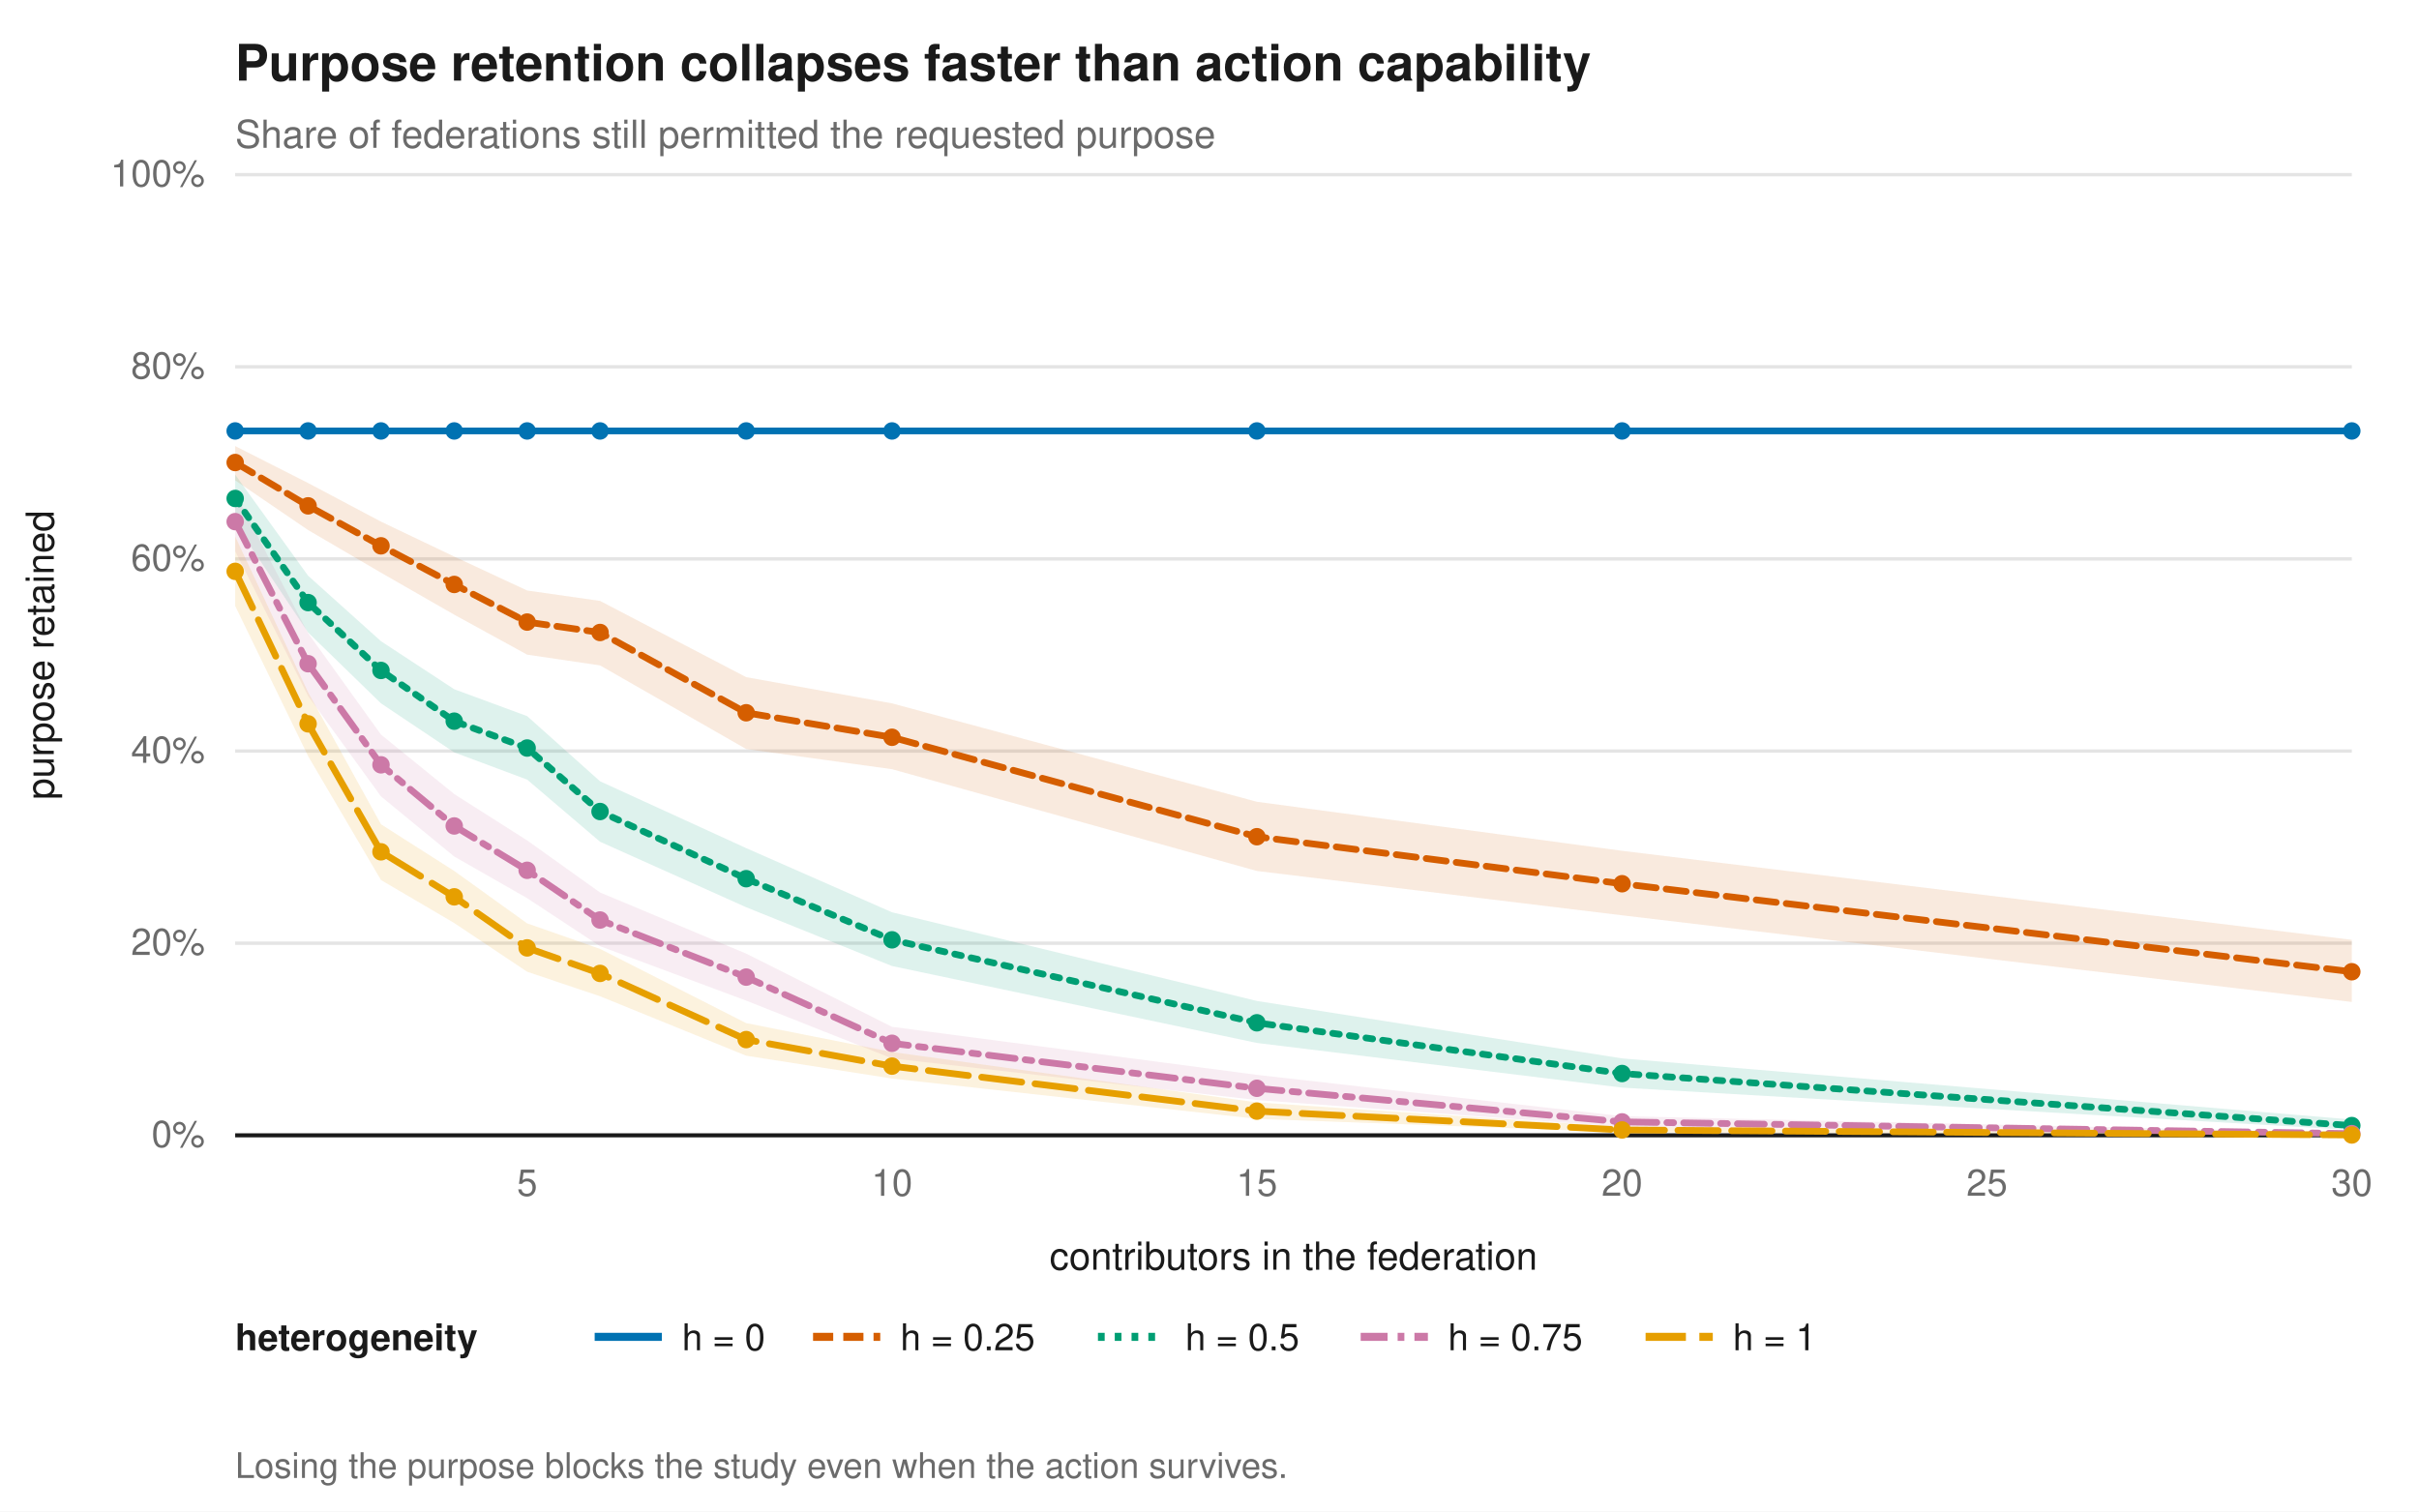
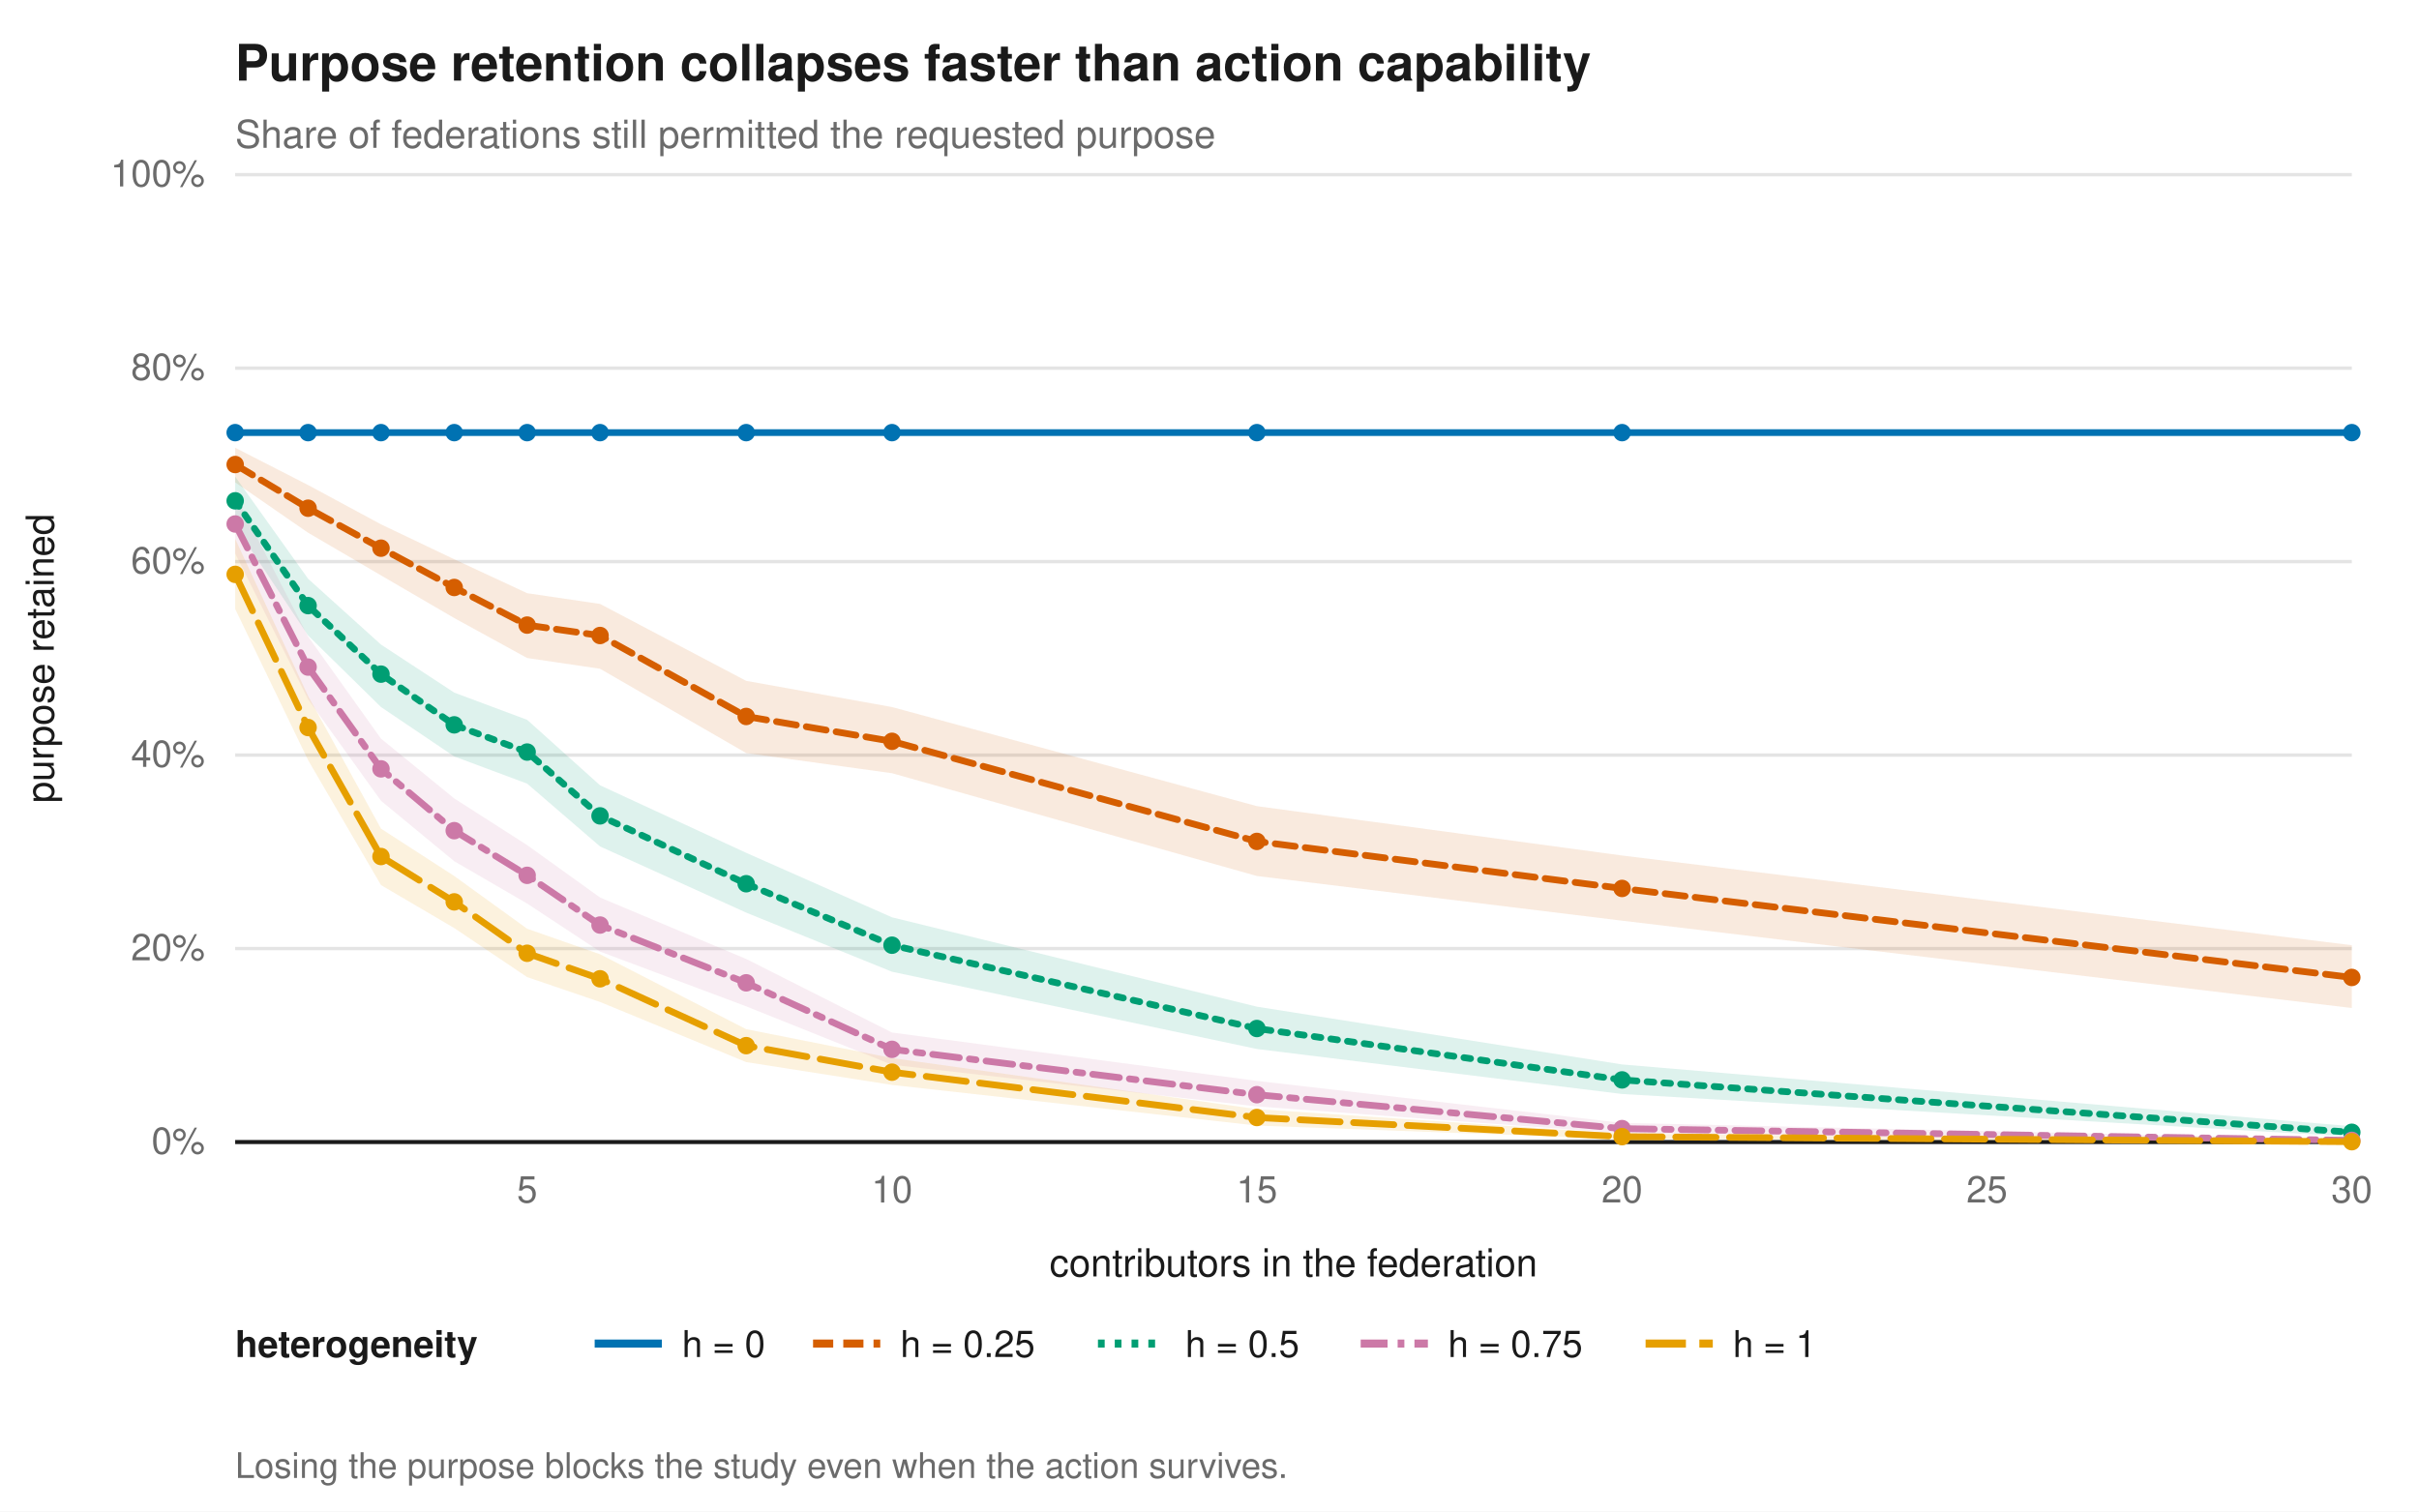
<svg xmlns="http://www.w3.org/2000/svg" viewBox="0 0 720 450" width="720" height="450" font-family="Helvetica, Arial, sans-serif">
  <rect width="720" height="450" fill="#ffffff" />
  <text x="70" y="24" font-size="15" font-weight="600" fill="#1a1a1a">Purpose retention collapses faster than action capability</text>
  <text x="70" y="44" font-size="11.5" fill="#6b6b6b">Share of federations still permitted the requested purpose</text>
-   <line x1="70" y1="338.0" x2="700" y2="338.0" stroke="#e4e4e4" stroke-width="1" />
-   <text x="61" y="341.5" font-size="11" text-anchor="end" fill="#6b6b6b">0%</text>
-   <line x1="70" y1="280.8" x2="700" y2="280.8" stroke="#e4e4e4" stroke-width="1" />
-   <text x="61" y="284.3" font-size="11" text-anchor="end" fill="#6b6b6b">20%</text>
-   <line x1="70" y1="223.6" x2="700" y2="223.6" stroke="#e4e4e4" stroke-width="1" />
-   <text x="61" y="227.1" font-size="11" text-anchor="end" fill="#6b6b6b">40%</text>
-   <line x1="70" y1="166.4" x2="700" y2="166.4" stroke="#e4e4e4" stroke-width="1" />
-   <text x="61" y="169.9" font-size="11" text-anchor="end" fill="#6b6b6b">60%</text>
-   <line x1="70" y1="109.2" x2="700" y2="109.2" stroke="#e4e4e4" stroke-width="1" />
-   <text x="61" y="112.7" font-size="11" text-anchor="end" fill="#6b6b6b">80%</text>
+   <line x1="70" y1="340.0" x2="700" y2="340.0" stroke="#e4e4e4" stroke-width="1" />
+   <text x="61" y="343.5" font-size="11" text-anchor="end" fill="#6b6b6b">0%</text>
+   <line x1="70" y1="282.4" x2="700" y2="282.4" stroke="#e4e4e4" stroke-width="1" />
+   <text x="61" y="285.9" font-size="11" text-anchor="end" fill="#6b6b6b">20%</text>
+   <line x1="70" y1="224.8" x2="700" y2="224.8" stroke="#e4e4e4" stroke-width="1" />
+   <text x="61" y="228.3" font-size="11" text-anchor="end" fill="#6b6b6b">40%</text>
+   <line x1="70" y1="167.2" x2="700" y2="167.2" stroke="#e4e4e4" stroke-width="1" />
+   <text x="61" y="170.7" font-size="11" text-anchor="end" fill="#6b6b6b">60%</text>
+   <line x1="70" y1="109.6" x2="700" y2="109.6" stroke="#e4e4e4" stroke-width="1" />
+   <text x="61" y="113.1" font-size="11" text-anchor="end" fill="#6b6b6b">80%</text>
  <line x1="70" y1="52.0" x2="700" y2="52.0" stroke="#e4e4e4" stroke-width="1" />
  <text x="61" y="55.5" font-size="11" text-anchor="end" fill="#6b6b6b">100%</text>
-   <text x="156.9" y="356" font-size="11" text-anchor="middle" fill="#6b6b6b">5</text>
-   <text x="265.5" y="356" font-size="11" text-anchor="middle" fill="#6b6b6b">10</text>
-   <text x="374.1" y="356" font-size="11" text-anchor="middle" fill="#6b6b6b">15</text>
-   <text x="482.8" y="356" font-size="11" text-anchor="middle" fill="#6b6b6b">20</text>
-   <text x="591.4" y="356" font-size="11" text-anchor="middle" fill="#6b6b6b">25</text>
-   <text x="700.0" y="356" font-size="11" text-anchor="middle" fill="#6b6b6b">30</text>
-   <line x1="70" y1="338" x2="700" y2="338" stroke="#1a1a1a" stroke-width="1.2" />
-   <text x="16" y="195.0" font-size="11.5" fill="#1a1a1a" text-anchor="middle" transform="rotate(-90 16 195.0)">purpose retained</text>
-   <text x="385.0" y="378" font-size="11.5" text-anchor="middle" fill="#1a1a1a">contributors in the federation</text>
-   <polygon points="70.0,128.3 91.7,128.3 113.4,128.3 135.2,128.3 156.9,128.3 178.6,128.3 222.1,128.3 265.5,128.3 374.1,128.3 482.8,128.3 700.0,128.3 700.0,128.3 482.8,128.3 374.1,128.3 265.5,128.3 222.1,128.3 178.6,128.3 156.9,128.3 135.2,128.3 113.4,128.3 91.7,128.3 70.0,128.3" fill="#0072B2" fill-opacity="0.13" stroke="none" />
-   <polygon points="70.0,132.8 91.7,143.8 113.4,155.3 135.2,165.7 156.9,175.8 178.6,178.9 222.1,201.6 265.5,209.4 374.1,238.7 482.8,253.3 700.0,279.8 700.0,298.3 482.8,272.5 374.1,259.3 265.5,229.0 222.1,223.0 178.6,198.1 156.9,194.9 135.2,183.0 113.4,170.5 91.7,157.8 70.0,143.0" fill="#D55E00" fill-opacity="0.13" stroke="none" />
-   <polygon points="70.0,141.3 91.7,171.4 113.4,190.9 135.2,205.2 156.9,213.2 178.6,232.6 222.1,252.5 265.5,271.6 374.1,298.0 482.8,315.1 700.0,333.3 700.0,336.4 482.8,323.8 374.1,310.5 265.5,287.6 222.1,270.1 178.6,250.6 156.9,232.1 135.2,224.0 113.4,209.4 91.7,188.3 70.0,155.8" fill="#009E73" fill-opacity="0.13" stroke="none" />
-   <polygon points="70.0,146.8 91.7,188.5 113.4,218.7 135.2,236.4 156.9,250.2 178.6,265.7 222.1,283.9 265.5,305.7 374.1,320.0 482.8,332.3 700.0,337.2 700.0,337.9 482.8,335.5 374.1,327.5 265.5,315.1 222.1,297.9 178.6,281.7 156.9,267.4 135.2,255.0 113.4,237.1 91.7,207.2 70.0,164.1" fill="#CC79A7" fill-opacity="0.13" stroke="none" />
-   <polygon points="70.0,159.7 91.7,206.1 113.4,245.4 135.2,259.3 156.9,274.9 178.6,282.5 222.1,304.6 265.5,313.2 374.1,328.2 482.8,335.5 700.0,337.8 700.0,338.0 482.8,337.1 374.1,333.1 265.5,321.1 222.1,314.3 178.6,296.6 156.9,289.3 135.2,274.8 113.4,262.0 91.7,225.1 70.0,180.4" fill="#E69F00" fill-opacity="0.13" stroke="none" />
-   <polyline points="70.0,128.3 91.7,128.3 113.4,128.3 135.2,128.3 156.9,128.3 178.6,128.3 222.1,128.3 265.5,128.3 374.1,128.3 482.8,128.3 700.0,128.3" fill="none" stroke="#0072B2" stroke-width="2" stroke-linejoin="round" stroke-linecap="round" />
-   <circle cx="70.0" cy="128.3" r="2.6" fill="#0072B2" />
-   <circle cx="91.7" cy="128.3" r="2.6" fill="#0072B2" />
-   <circle cx="113.4" cy="128.3" r="2.6" fill="#0072B2" />
-   <circle cx="135.2" cy="128.3" r="2.6" fill="#0072B2" />
-   <circle cx="156.9" cy="128.3" r="2.6" fill="#0072B2" />
-   <circle cx="178.6" cy="128.3" r="2.6" fill="#0072B2" />
-   <circle cx="222.1" cy="128.3" r="2.6" fill="#0072B2" />
-   <circle cx="265.5" cy="128.3" r="2.6" fill="#0072B2" />
-   <circle cx="374.1" cy="128.3" r="2.6" fill="#0072B2" />
-   <circle cx="482.8" cy="128.3" r="2.6" fill="#0072B2" />
-   <circle cx="700.0" cy="128.3" r="2.6" fill="#0072B2" />
-   <polyline points="70.0,137.7 91.7,150.6 113.4,162.5 135.2,174.0 156.9,185.2 178.6,188.3 222.1,212.2 265.5,219.5 374.1,249.1 482.8,263.1 700.0,289.3" fill="none" stroke="#D55E00" stroke-width="2" stroke-dasharray="6 3" stroke-linejoin="round" stroke-linecap="round" />
-   <circle cx="70.0" cy="137.7" r="2.6" fill="#D55E00" />
-   <circle cx="91.7" cy="150.6" r="2.6" fill="#D55E00" />
-   <circle cx="113.4" cy="162.5" r="2.6" fill="#D55E00" />
-   <circle cx="135.2" cy="174.0" r="2.6" fill="#D55E00" />
-   <circle cx="156.9" cy="185.2" r="2.6" fill="#D55E00" />
-   <circle cx="178.6" cy="188.3" r="2.6" fill="#D55E00" />
-   <circle cx="222.1" cy="212.2" r="2.6" fill="#D55E00" />
-   <circle cx="265.5" cy="219.5" r="2.6" fill="#D55E00" />
-   <circle cx="374.1" cy="249.1" r="2.6" fill="#D55E00" />
-   <circle cx="482.8" cy="263.1" r="2.6" fill="#D55E00" />
-   <circle cx="700.0" cy="289.3" r="2.6" fill="#D55E00" />
-   <polyline points="70.0,148.4 91.7,179.4 113.4,199.6 135.2,214.7 156.9,222.7 178.6,241.6 222.1,261.6 265.5,279.8 374.1,304.5 482.8,319.6 700.0,335.1" fill="none" stroke="#009E73" stroke-width="2" stroke-dasharray="2 3" stroke-linejoin="round" stroke-linecap="round" />
-   <circle cx="70.0" cy="148.4" r="2.6" fill="#009E73" />
-   <circle cx="91.7" cy="179.4" r="2.6" fill="#009E73" />
-   <circle cx="113.4" cy="199.6" r="2.6" fill="#009E73" />
-   <circle cx="135.2" cy="214.7" r="2.6" fill="#009E73" />
-   <circle cx="156.9" cy="222.7" r="2.6" fill="#009E73" />
-   <circle cx="178.6" cy="241.6" r="2.6" fill="#009E73" />
-   <circle cx="222.1" cy="261.6" r="2.6" fill="#009E73" />
-   <circle cx="265.5" cy="279.8" r="2.6" fill="#009E73" />
-   <circle cx="374.1" cy="304.5" r="2.6" fill="#009E73" />
-   <circle cx="482.8" cy="319.6" r="2.6" fill="#009E73" />
-   <circle cx="700.0" cy="335.1" r="2.6" fill="#009E73" />
-   <polyline points="70.0,155.3 91.7,197.6 113.4,227.7 135.2,245.9 156.9,259.1 178.6,273.9 222.1,290.9 265.5,310.6 374.1,324.0 482.8,334.0 700.0,337.5" fill="none" stroke="#CC79A7" stroke-width="2" stroke-dasharray="8 3 2 3" stroke-linejoin="round" stroke-linecap="round" />
-   <circle cx="70.0" cy="155.3" r="2.6" fill="#CC79A7" />
-   <circle cx="91.7" cy="197.6" r="2.6" fill="#CC79A7" />
-   <circle cx="113.4" cy="227.7" r="2.6" fill="#CC79A7" />
-   <circle cx="135.2" cy="245.9" r="2.6" fill="#CC79A7" />
-   <circle cx="156.9" cy="259.1" r="2.6" fill="#CC79A7" />
-   <circle cx="178.6" cy="273.9" r="2.6" fill="#CC79A7" />
-   <circle cx="222.1" cy="290.9" r="2.6" fill="#CC79A7" />
-   <circle cx="265.5" cy="310.6" r="2.6" fill="#CC79A7" />
-   <circle cx="374.1" cy="324.0" r="2.6" fill="#CC79A7" />
-   <circle cx="482.8" cy="334.0" r="2.6" fill="#CC79A7" />
-   <circle cx="700.0" cy="337.5" r="2.6" fill="#CC79A7" />
-   <polyline points="70.0,170.1 91.7,215.5 113.4,253.6 135.2,267.0 156.9,282.2 178.6,289.8 222.1,309.5 265.5,317.4 374.1,330.8 482.8,336.4 700.0,337.9" fill="none" stroke="#E69F00" stroke-width="2" stroke-dasharray="12 4" stroke-linejoin="round" stroke-linecap="round" />
-   <circle cx="70.0" cy="170.1" r="2.6" fill="#E69F00" />
-   <circle cx="91.7" cy="215.5" r="2.6" fill="#E69F00" />
-   <circle cx="113.4" cy="253.6" r="2.6" fill="#E69F00" />
-   <circle cx="135.2" cy="267.0" r="2.6" fill="#E69F00" />
-   <circle cx="156.9" cy="282.2" r="2.6" fill="#E69F00" />
-   <circle cx="178.6" cy="289.8" r="2.6" fill="#E69F00" />
-   <circle cx="222.1" cy="309.5" r="2.6" fill="#E69F00" />
-   <circle cx="265.5" cy="317.4" r="2.6" fill="#E69F00" />
-   <circle cx="374.1" cy="330.8" r="2.6" fill="#E69F00" />
-   <circle cx="482.8" cy="336.4" r="2.6" fill="#E69F00" />
-   <circle cx="700.0" cy="337.9" r="2.6" fill="#E69F00" />
-   <text x="70" y="402" font-size="11" font-weight="600" fill="#1a1a1a">heterogeneity</text>
-   <line x1="177.0" y1="398" x2="197.0" y2="398" stroke="#0072B2" stroke-width="2.4" />
-   <text x="203.0" y="402" font-size="11" fill="#1a1a1a">h = 0</text>
-   <line x1="242.0" y1="398" x2="262.0" y2="398" stroke="#D55E00" stroke-width="2.4" stroke-dasharray="6 3" />
-   <text x="268.0" y="402" font-size="11" fill="#1a1a1a">h = 0.25</text>
-   <line x1="326.8" y1="398" x2="346.8" y2="398" stroke="#009E73" stroke-width="2.4" stroke-dasharray="2 3" />
-   <text x="352.8" y="402" font-size="11" fill="#1a1a1a">h = 0.5</text>
-   <line x1="405.0" y1="398" x2="425.0" y2="398" stroke="#CC79A7" stroke-width="2.4" stroke-dasharray="8 3 2 3" />
-   <text x="431.0" y="402" font-size="11" fill="#1a1a1a">h = 0.75</text>
-   <line x1="489.8" y1="398" x2="509.8" y2="398" stroke="#E69F00" stroke-width="2.4" stroke-dasharray="12 4" />
-   <text x="515.8" y="402" font-size="11" fill="#1a1a1a">h = 1</text>
+   <text x="156.9" y="358" font-size="11" text-anchor="middle" fill="#6b6b6b">5</text>
+   <text x="265.5" y="358" font-size="11" text-anchor="middle" fill="#6b6b6b">10</text>
+   <text x="374.1" y="358" font-size="11" text-anchor="middle" fill="#6b6b6b">15</text>
+   <text x="482.8" y="358" font-size="11" text-anchor="middle" fill="#6b6b6b">20</text>
+   <text x="591.4" y="358" font-size="11" text-anchor="middle" fill="#6b6b6b">25</text>
+   <text x="700.0" y="358" font-size="11" text-anchor="middle" fill="#6b6b6b">30</text>
+   <line x1="70" y1="340" x2="700" y2="340" stroke="#1a1a1a" stroke-width="1.2" />
+   <text x="16" y="196.0" font-size="11.5" fill="#1a1a1a" text-anchor="middle" transform="rotate(-90 16 196.0)">purpose retained</text>
+   <text x="385.0" y="380" font-size="11.5" text-anchor="middle" fill="#1a1a1a">contributors in the federation</text>
+   <polygon points="70.0,128.8 91.7,128.8 113.4,128.8 135.2,128.8 156.9,128.8 178.6,128.8 222.1,128.8 265.5,128.8 374.1,128.8 482.8,128.8 700.0,128.8 700.0,128.8 482.8,128.8 374.1,128.8 265.5,128.8 222.1,128.8 178.6,128.8 156.9,128.8 135.2,128.8 113.4,128.8 91.7,128.8 70.0,128.8" fill="#0072B2" fill-opacity="0.13" stroke="none" />
+   <polygon points="70.0,133.3 91.7,144.4 113.4,156.1 135.2,166.5 156.9,176.6 178.6,179.8 222.1,202.7 265.5,210.5 374.1,240.0 482.8,254.7 700.0,281.4 700.0,300.1 482.8,274.1 374.1,260.8 265.5,230.2 222.1,224.2 178.6,199.1 156.9,195.9 135.2,184.0 113.4,171.3 91.7,158.6 70.0,143.6" fill="#D55E00" fill-opacity="0.13" stroke="none" />
+   <polygon points="70.0,141.9 91.7,172.3 113.4,191.9 135.2,206.2 156.9,214.3 178.6,233.8 222.1,253.9 265.5,273.1 374.1,299.7 482.8,316.9 700.0,335.3 700.0,338.4 482.8,325.7 374.1,312.3 265.5,289.3 222.1,271.7 178.6,252.0 156.9,233.3 135.2,225.2 113.4,210.5 91.7,189.2 70.0,156.6" fill="#009E73" fill-opacity="0.13" stroke="none" />
+   <polygon points="70.0,147.4 91.7,189.5 113.4,219.9 135.2,237.7 156.9,251.6 178.6,267.2 222.1,285.5 265.5,307.4 374.1,321.8 482.8,334.3 700.0,339.2 700.0,339.9 482.8,337.4 374.1,329.4 265.5,317.0 222.1,299.6 178.6,283.3 156.9,269.0 135.2,256.4 113.4,238.4 91.7,208.2 70.0,164.8" fill="#CC79A7" fill-opacity="0.13" stroke="none" />
+   <polygon points="70.0,160.4 91.7,207.2 113.4,246.7 135.2,260.8 156.9,276.5 178.6,284.1 222.1,306.4 265.5,315.0 374.1,330.2 482.8,337.5 700.0,339.8 700.0,340.0 482.8,339.1 374.1,335.1 265.5,323.0 222.1,316.2 178.6,298.3 156.9,290.9 135.2,276.3 113.4,263.5 91.7,226.3 70.0,181.3" fill="#E69F00" fill-opacity="0.13" stroke="none" />
+   <polyline points="70.0,128.8 91.7,128.8 113.4,128.8 135.2,128.8 156.9,128.8 178.6,128.8 222.1,128.8 265.5,128.8 374.1,128.8 482.8,128.8 700.0,128.8" fill="none" stroke="#0072B2" stroke-width="2" stroke-linejoin="round" stroke-linecap="round" />
+   <circle cx="70.0" cy="128.8" r="2.6" fill="#0072B2" />
+   <circle cx="91.7" cy="128.8" r="2.6" fill="#0072B2" />
+   <circle cx="113.4" cy="128.8" r="2.6" fill="#0072B2" />
+   <circle cx="135.2" cy="128.8" r="2.6" fill="#0072B2" />
+   <circle cx="156.9" cy="128.8" r="2.6" fill="#0072B2" />
+   <circle cx="178.6" cy="128.8" r="2.6" fill="#0072B2" />
+   <circle cx="222.1" cy="128.8" r="2.6" fill="#0072B2" />
+   <circle cx="265.5" cy="128.8" r="2.6" fill="#0072B2" />
+   <circle cx="374.1" cy="128.8" r="2.6" fill="#0072B2" />
+   <circle cx="482.8" cy="128.8" r="2.6" fill="#0072B2" />
+   <circle cx="700.0" cy="128.8" r="2.6" fill="#0072B2" />
+   <polyline points="70.0,138.3 91.7,151.3 113.4,163.2 135.2,174.9 156.9,186.1 178.6,189.2 222.1,213.3 265.5,220.7 374.1,250.5 482.8,264.5 700.0,291.0" fill="none" stroke="#D55E00" stroke-width="2" stroke-dasharray="6 3" stroke-linejoin="round" stroke-linecap="round" />
+   <circle cx="70.0" cy="138.3" r="2.6" fill="#D55E00" />
+   <circle cx="91.7" cy="151.3" r="2.6" fill="#D55E00" />
+   <circle cx="113.4" cy="163.2" r="2.6" fill="#D55E00" />
+   <circle cx="135.2" cy="174.9" r="2.6" fill="#D55E00" />
+   <circle cx="156.9" cy="186.1" r="2.6" fill="#D55E00" />
+   <circle cx="178.6" cy="189.2" r="2.6" fill="#D55E00" />
+   <circle cx="222.1" cy="213.3" r="2.6" fill="#D55E00" />
+   <circle cx="265.5" cy="220.7" r="2.6" fill="#D55E00" />
+   <circle cx="374.1" cy="250.5" r="2.6" fill="#D55E00" />
+   <circle cx="482.8" cy="264.5" r="2.6" fill="#D55E00" />
+   <circle cx="700.0" cy="291.0" r="2.6" fill="#D55E00" />
+   <polyline points="70.0,149.1 91.7,180.3 113.4,200.7 135.2,215.8 156.9,223.9 178.6,242.9 222.1,263.1 265.5,281.4 374.1,306.2 482.8,321.5 700.0,337.1" fill="none" stroke="#009E73" stroke-width="2" stroke-dasharray="2 3" stroke-linejoin="round" stroke-linecap="round" />
+   <circle cx="70.0" cy="149.1" r="2.6" fill="#009E73" />
+   <circle cx="91.7" cy="180.3" r="2.6" fill="#009E73" />
+   <circle cx="113.4" cy="200.7" r="2.6" fill="#009E73" />
+   <circle cx="135.2" cy="215.8" r="2.6" fill="#009E73" />
+   <circle cx="156.9" cy="223.9" r="2.6" fill="#009E73" />
+   <circle cx="178.6" cy="242.9" r="2.6" fill="#009E73" />
+   <circle cx="222.1" cy="263.1" r="2.6" fill="#009E73" />
+   <circle cx="265.5" cy="281.4" r="2.6" fill="#009E73" />
+   <circle cx="374.1" cy="306.2" r="2.6" fill="#009E73" />
+   <circle cx="482.8" cy="321.5" r="2.6" fill="#009E73" />
+   <circle cx="700.0" cy="337.1" r="2.6" fill="#009E73" />
+   <polyline points="70.0,156.0 91.7,198.6 113.4,228.9 135.2,247.3 156.9,260.6 178.6,275.4 222.1,292.6 265.5,312.4 374.1,325.9 482.8,336.0 700.0,339.5" fill="none" stroke="#CC79A7" stroke-width="2" stroke-dasharray="8 3 2 3" stroke-linejoin="round" stroke-linecap="round" />
+   <circle cx="70.0" cy="156.0" r="2.6" fill="#CC79A7" />
+   <circle cx="91.7" cy="198.6" r="2.6" fill="#CC79A7" />
+   <circle cx="113.4" cy="228.9" r="2.6" fill="#CC79A7" />
+   <circle cx="135.2" cy="247.3" r="2.6" fill="#CC79A7" />
+   <circle cx="156.9" cy="260.6" r="2.6" fill="#CC79A7" />
+   <circle cx="178.6" cy="275.4" r="2.6" fill="#CC79A7" />
+   <circle cx="222.1" cy="292.6" r="2.6" fill="#CC79A7" />
+   <circle cx="265.5" cy="312.4" r="2.6" fill="#CC79A7" />
+   <circle cx="374.1" cy="325.9" r="2.6" fill="#CC79A7" />
+   <circle cx="482.8" cy="336.0" r="2.6" fill="#CC79A7" />
+   <circle cx="700.0" cy="339.5" r="2.6" fill="#CC79A7" />
+   <polyline points="70.0,171.0 91.7,216.6 113.4,255.0 135.2,268.5 156.9,283.8 178.6,291.4 222.1,311.3 265.5,319.2 374.1,332.7 482.8,338.4 700.0,339.9" fill="none" stroke="#E69F00" stroke-width="2" stroke-dasharray="12 4" stroke-linejoin="round" stroke-linecap="round" />
+   <circle cx="70.0" cy="171.0" r="2.6" fill="#E69F00" />
+   <circle cx="91.7" cy="216.6" r="2.6" fill="#E69F00" />
+   <circle cx="113.4" cy="255.0" r="2.6" fill="#E69F00" />
+   <circle cx="135.2" cy="268.5" r="2.6" fill="#E69F00" />
+   <circle cx="156.9" cy="283.8" r="2.6" fill="#E69F00" />
+   <circle cx="178.6" cy="291.4" r="2.6" fill="#E69F00" />
+   <circle cx="222.1" cy="311.3" r="2.6" fill="#E69F00" />
+   <circle cx="265.5" cy="319.2" r="2.6" fill="#E69F00" />
+   <circle cx="374.1" cy="332.7" r="2.6" fill="#E69F00" />
+   <circle cx="482.8" cy="338.4" r="2.6" fill="#E69F00" />
+   <circle cx="700.0" cy="339.9" r="2.6" fill="#E69F00" />
+   <text x="70" y="404" font-size="11" font-weight="600" fill="#1a1a1a">heterogeneity</text>
+   <line x1="177.0" y1="400" x2="197.0" y2="400" stroke="#0072B2" stroke-width="2.4" />
+   <text x="203.0" y="404" font-size="11" fill="#1a1a1a">h = 0</text>
+   <line x1="242.0" y1="400" x2="262.0" y2="400" stroke="#D55E00" stroke-width="2.4" stroke-dasharray="6 3" />
+   <text x="268.0" y="404" font-size="11" fill="#1a1a1a">h = 0.25</text>
+   <line x1="326.8" y1="400" x2="346.8" y2="400" stroke="#009E73" stroke-width="2.4" stroke-dasharray="2 3" />
+   <text x="352.8" y="404" font-size="11" fill="#1a1a1a">h = 0.5</text>
+   <line x1="405.0" y1="400" x2="425.0" y2="400" stroke="#CC79A7" stroke-width="2.4" stroke-dasharray="8 3 2 3" />
+   <text x="431.0" y="404" font-size="11" fill="#1a1a1a">h = 0.75</text>
+   <line x1="489.8" y1="400" x2="509.8" y2="400" stroke="#E69F00" stroke-width="2.4" stroke-dasharray="12 4" />
+   <text x="515.8" y="404" font-size="11" fill="#1a1a1a">h = 1</text>
  <text x="70" y="440" font-size="10.5" fill="#6b6b6b">Losing the purpose blocks the study even when the action survives.</text>
</svg>
